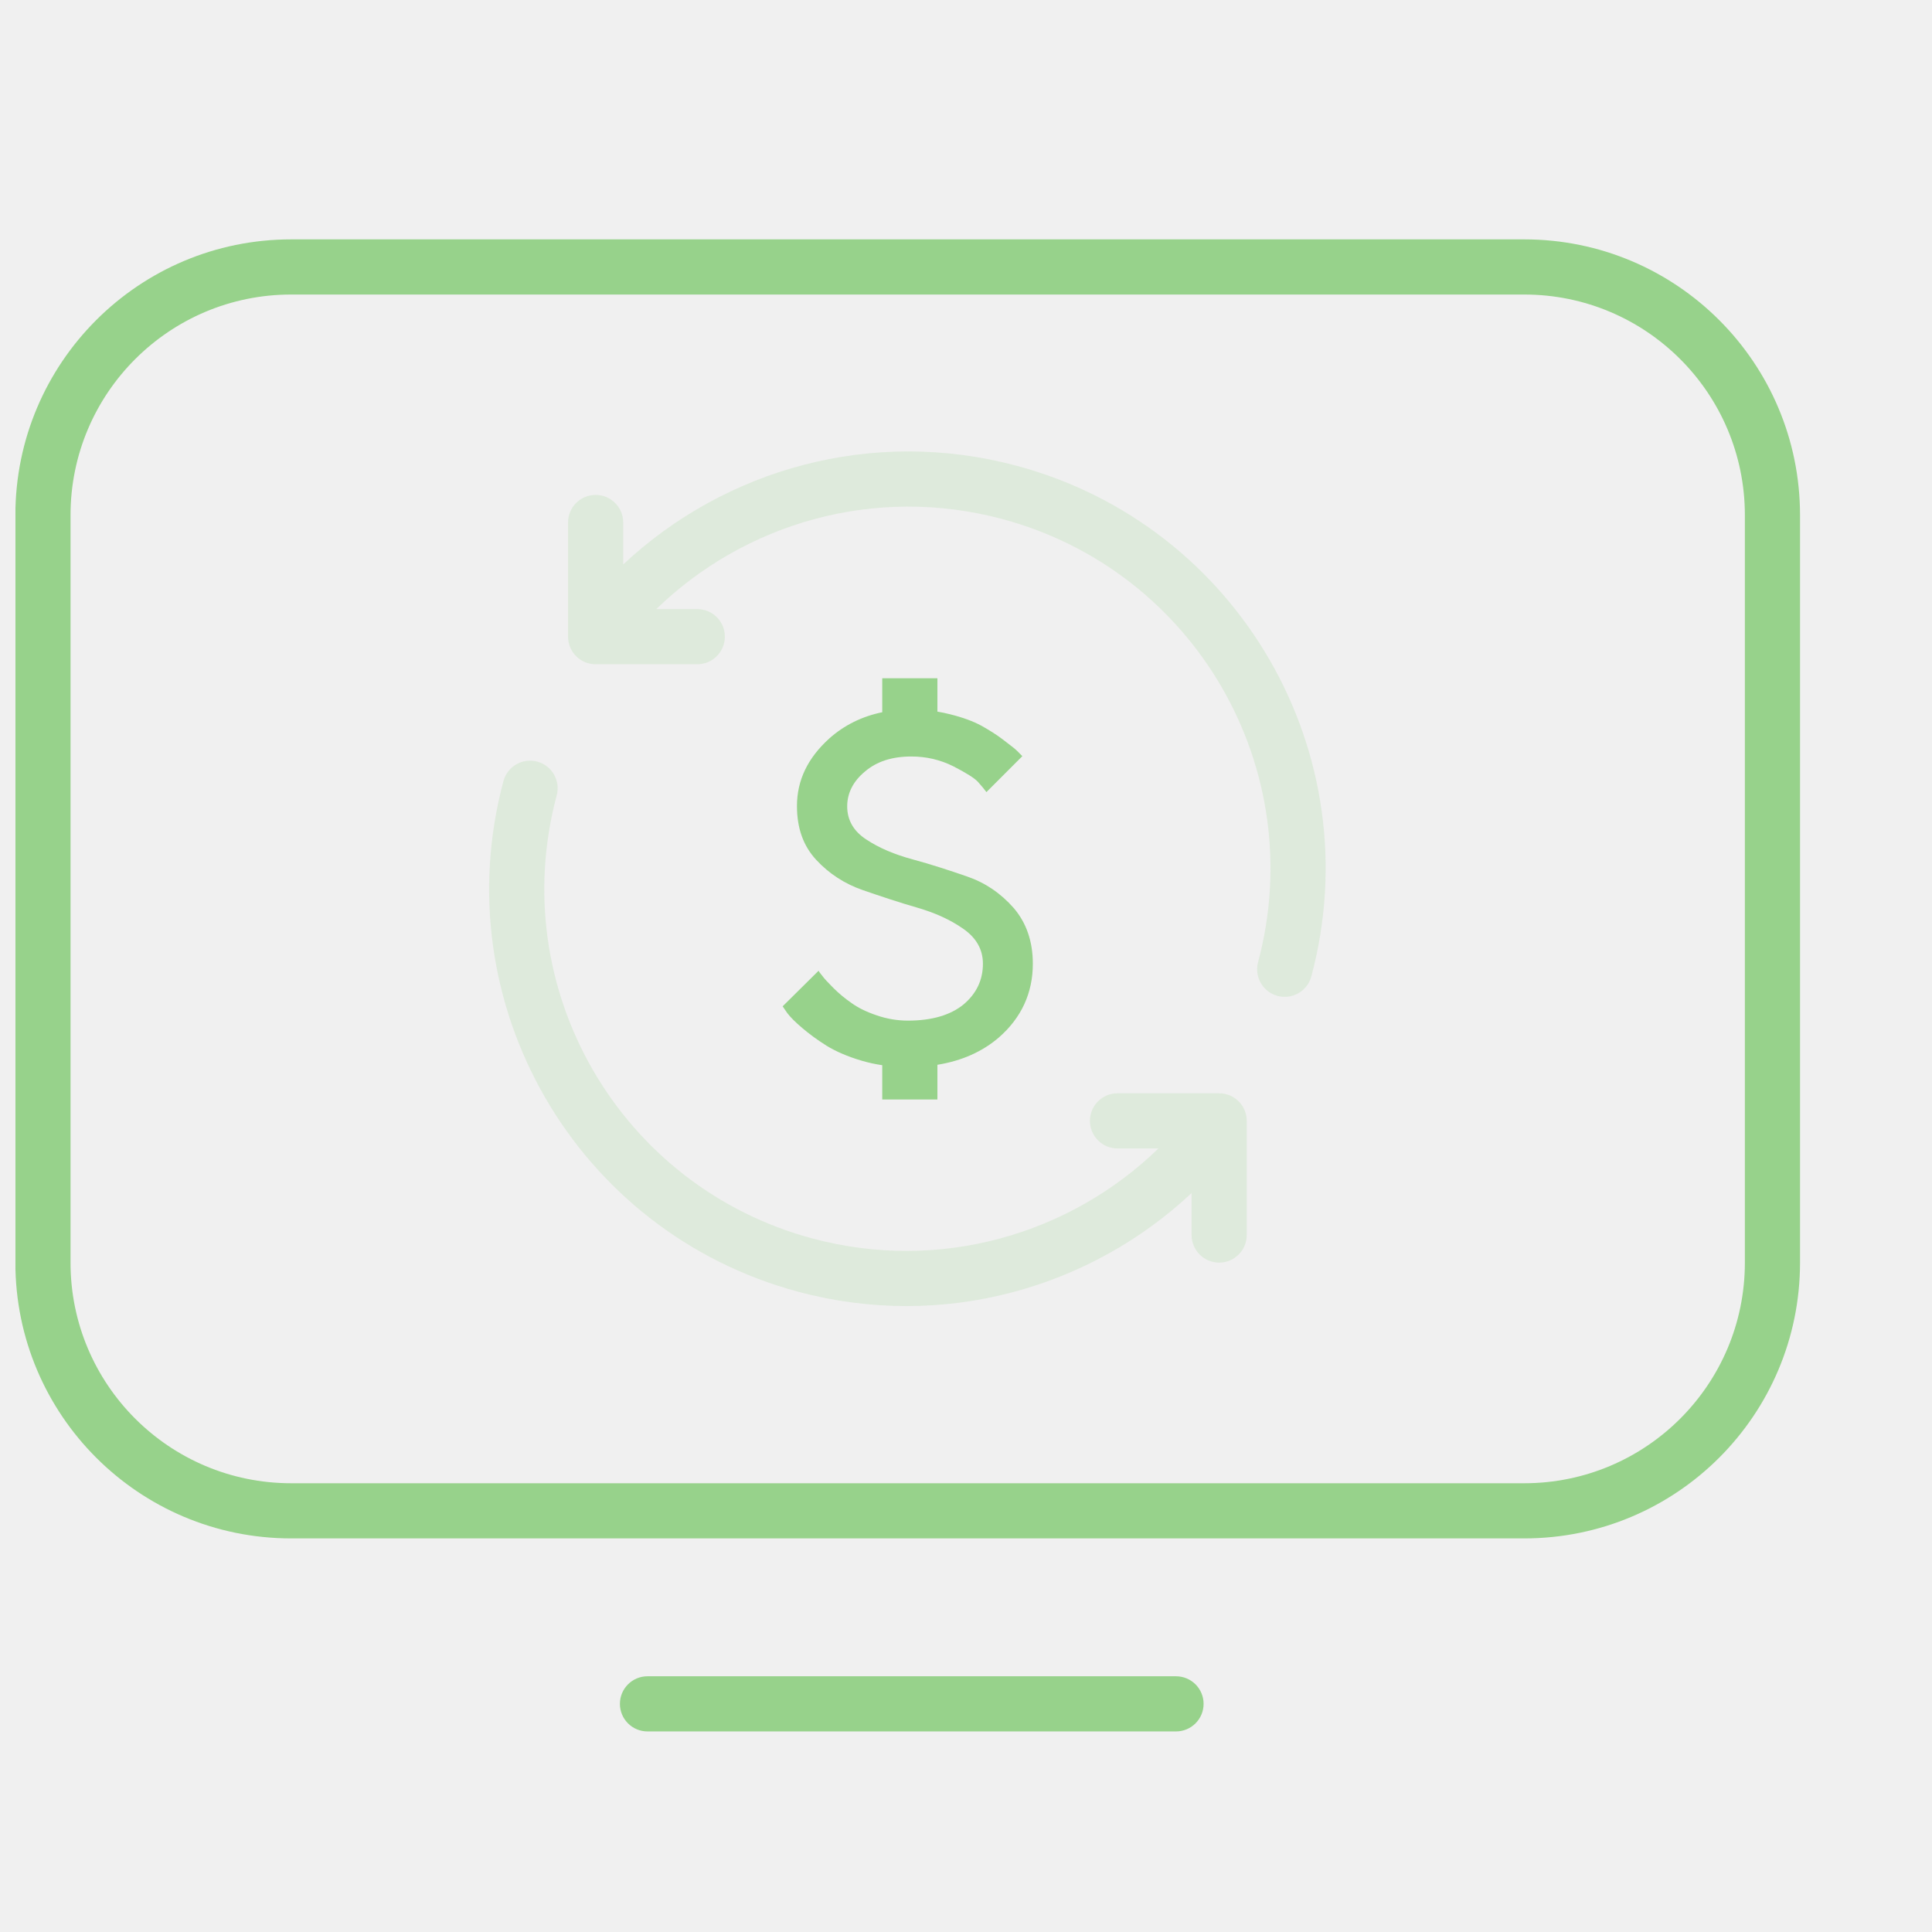
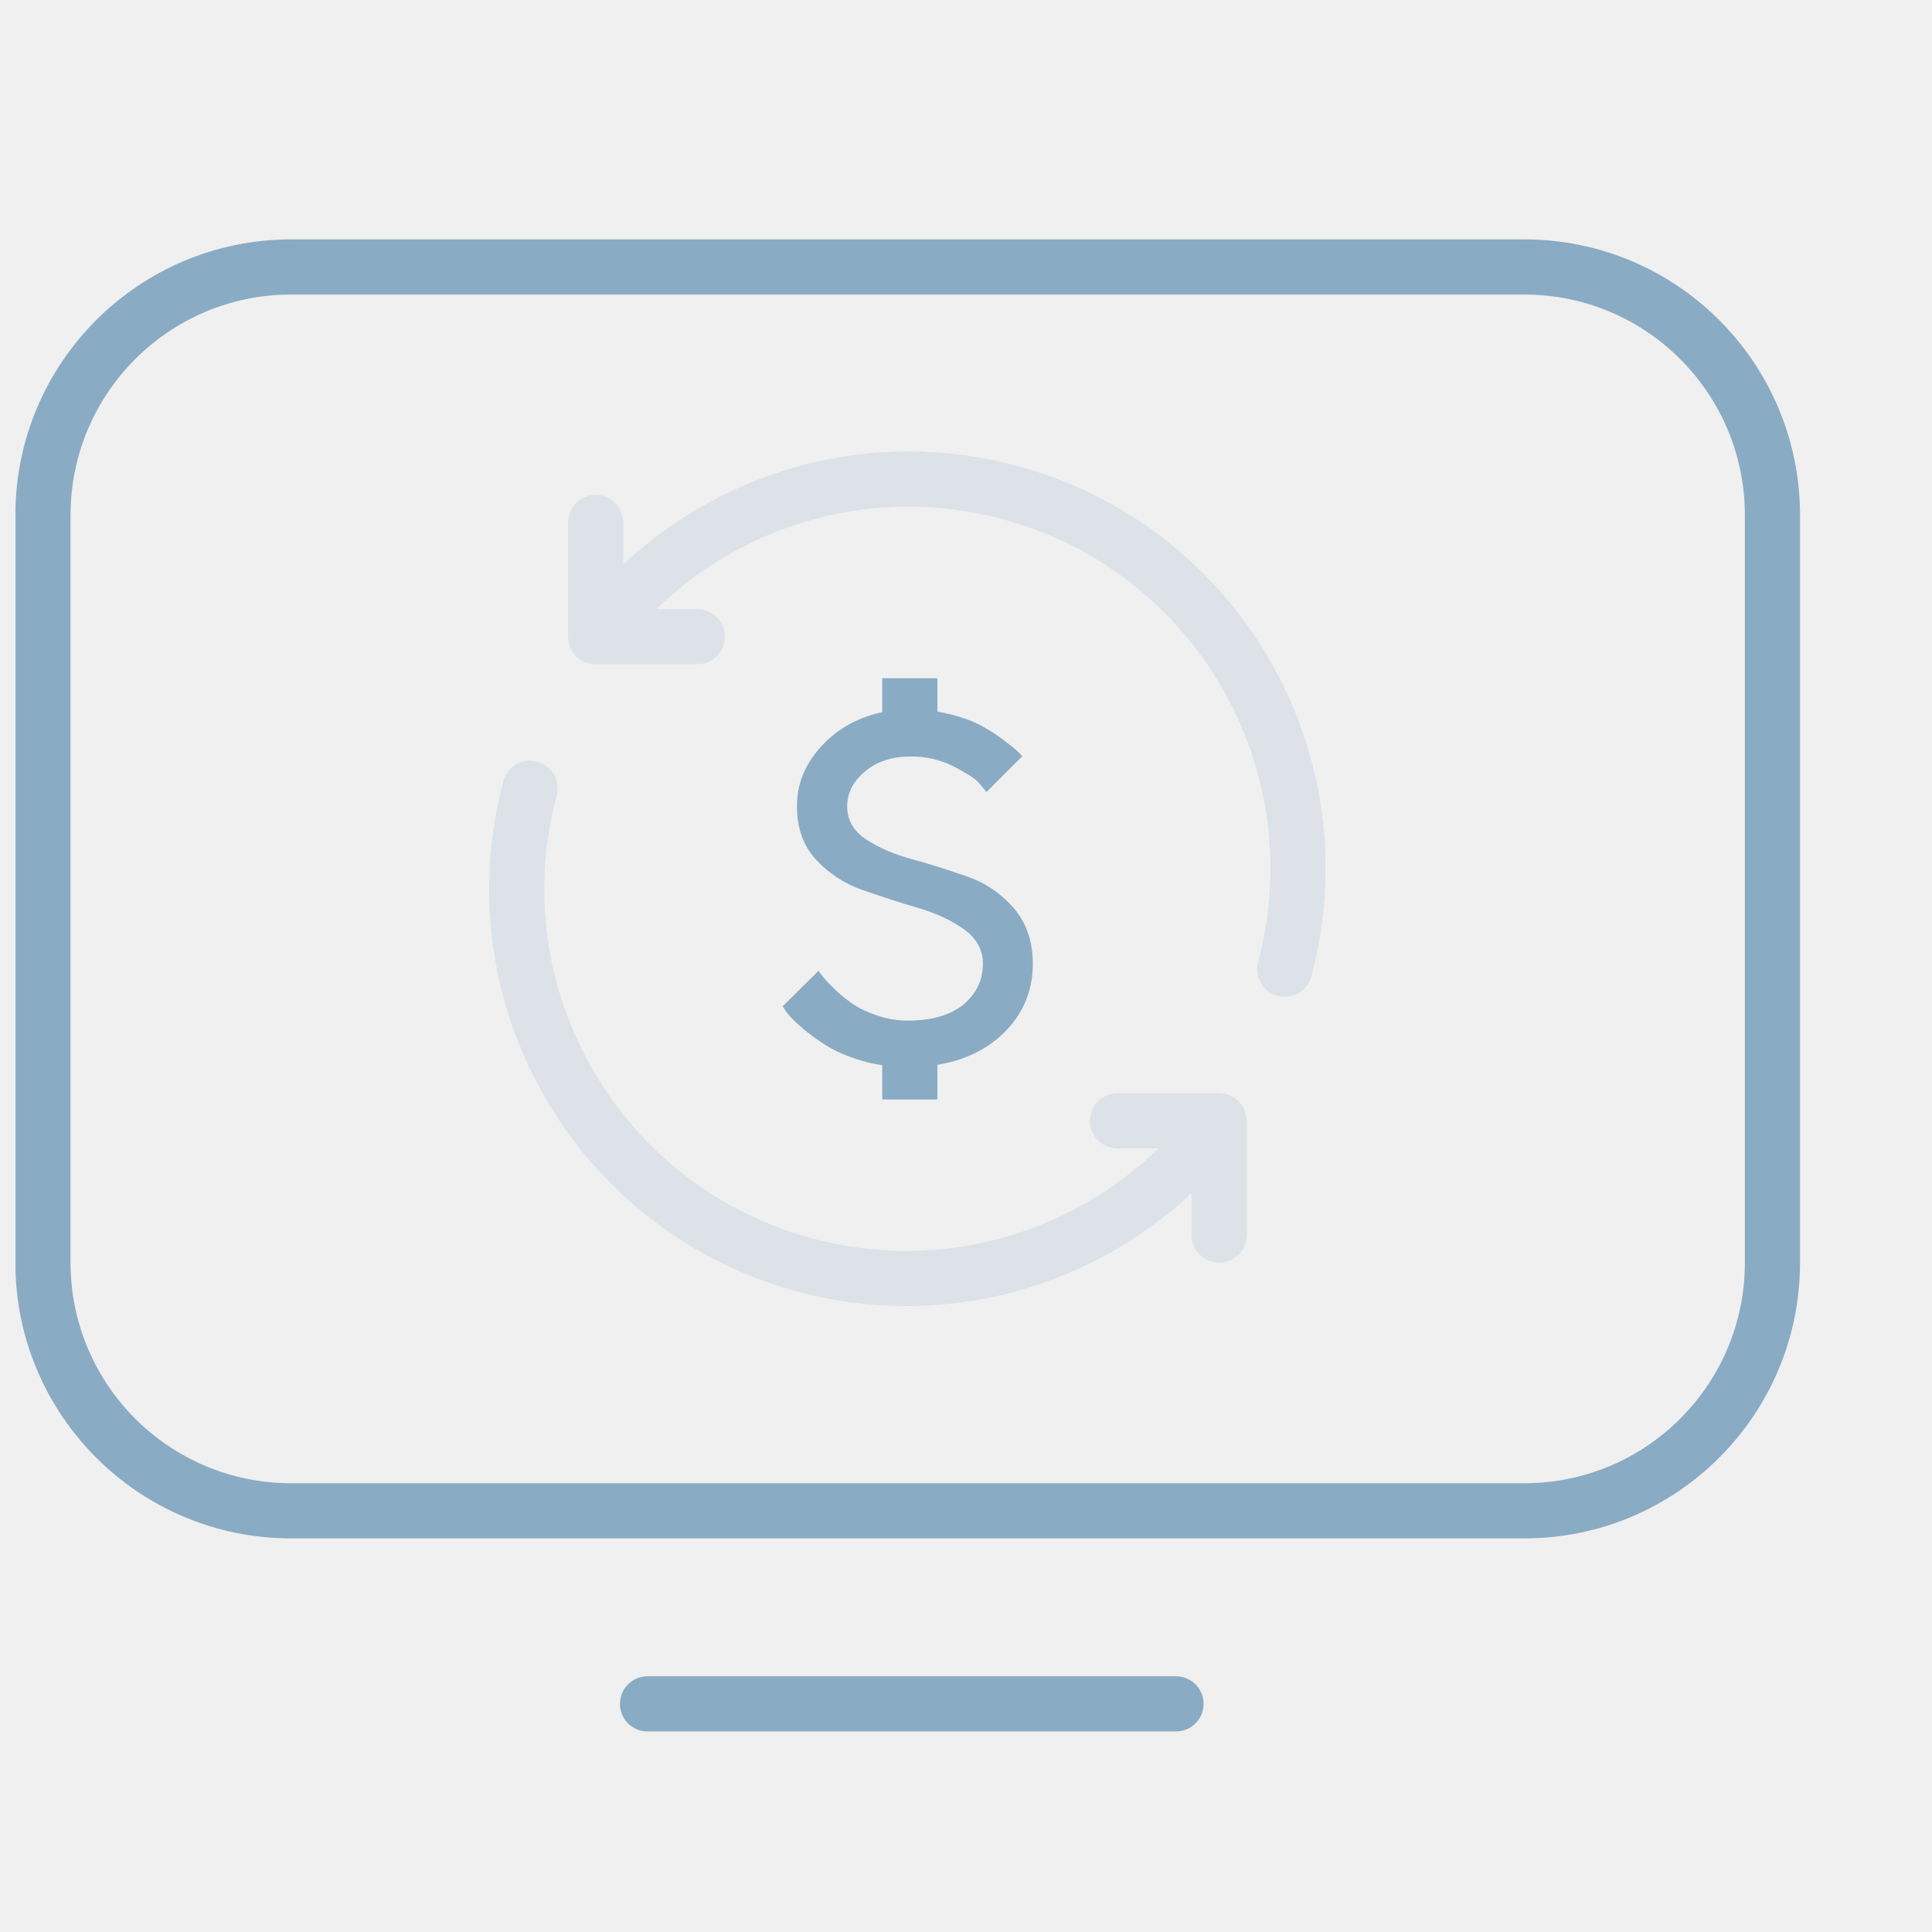
<svg xmlns="http://www.w3.org/2000/svg" width="91" height="91" viewBox="0 0 91 91" fill="none">
  <g id="SVG" clip-path="url(#clip0_1_101)">
    <g id="Mask group">
      <mask id="mask0_1_101" style="mask-type:alpha" maskUnits="userSpaceOnUse" x="0" y="9" width="90" height="74">
        <g id="Group">
-           <path id="Vector" d="M0.724 9.163H89.833V82.652H0.724V9.163Z" fill="#97D28B" />
+           <path id="Vector" d="M0.724 9.163H89.833V82.652H0.724V9.163Z" fill="#8aabc4" />
        </g>
      </mask>
      <g mask="url(#mask0_1_101)">
        <g id="Group_2">
-           <path id="Vector_2" opacity="0.2" fill-rule="evenodd" clip-rule="evenodd" d="M25.304 35.873C25.997 36.058 26.408 36.771 26.222 37.464C23.786 46.555 29.181 55.899 38.272 58.335C44.281 59.945 50.403 58.134 54.566 54.093H52.636C51.919 54.093 51.337 53.511 51.337 52.794C51.337 52.077 51.919 51.495 52.636 51.495H57.424C58.142 51.495 58.723 52.077 58.723 52.794V58.172C58.723 58.889 58.142 59.471 57.424 59.471C56.707 59.471 56.125 58.889 56.125 58.172V56.196C51.337 60.682 44.408 62.669 37.6 60.844C27.123 58.037 20.905 47.268 23.713 36.791C23.898 36.098 24.611 35.687 25.304 35.873Z" fill="#97D28B" />
-           <path id="Vector_3" opacity="0.2" fill-rule="evenodd" clip-rule="evenodd" d="M60.175 46.909C59.482 46.723 59.071 46.011 59.257 45.318C61.693 36.227 56.298 26.883 47.207 24.447C41.198 22.837 35.076 24.647 30.913 28.689H32.843C33.56 28.689 34.142 29.27 34.142 29.988C34.142 30.705 33.56 31.287 32.843 31.287H28.055C27.337 31.287 26.756 30.705 26.756 29.988V24.61C26.756 23.893 27.337 23.311 28.055 23.311C28.772 23.311 29.354 23.893 29.354 24.61V26.586C34.142 22.1 41.071 20.113 47.879 21.937C58.356 24.744 64.574 35.514 61.766 45.99C61.581 46.683 60.868 47.095 60.175 46.909Z" fill="#97D28B" />
-           <path id="Vector_4" fill-rule="evenodd" clip-rule="evenodd" d="M71.794 13.873H13.714C7.975 13.873 3.322 18.526 3.322 24.266V59.471C3.322 65.21 7.975 69.863 13.714 69.863H71.794C77.534 69.863 82.186 65.21 82.186 59.471V24.266C82.186 18.526 77.534 13.873 71.794 13.873ZM13.714 11.275C6.54 11.275 0.724 17.091 0.724 24.266V59.471C0.724 66.645 6.54 72.461 13.714 72.461H71.794C78.969 72.461 84.784 66.645 84.784 59.471V24.266C84.784 17.091 78.969 11.275 71.794 11.275H13.714Z" fill="#97D28B" />
-           <path id="Vector_5" fill-rule="evenodd" clip-rule="evenodd" d="M29.199 80.254C29.199 79.537 29.78 78.955 30.498 78.955H55.391C56.109 78.955 56.691 79.537 56.691 80.254C56.691 80.972 56.109 81.553 55.391 81.553H30.498C29.78 81.553 29.199 80.972 29.199 80.254Z" fill="#97D28B" />
-           <path id="Vector_6" fill-rule="evenodd" clip-rule="evenodd" d="M44.153 31.948V33.518C44.355 33.552 44.554 33.594 44.752 33.644C45.344 33.791 45.837 33.972 46.232 34.186C46.61 34.4 46.955 34.613 47.251 34.843C47.33 34.905 47.404 34.962 47.474 35.015C47.663 35.159 47.812 35.273 47.908 35.369L48.154 35.616L46.462 37.309C46.363 37.177 46.232 37.013 46.067 36.832C45.903 36.651 45.508 36.404 44.9 36.092C44.276 35.78 43.618 35.632 42.928 35.632C42.024 35.632 41.301 35.862 40.742 36.339C40.184 36.799 39.904 37.358 39.904 37.982C39.904 38.623 40.2 39.149 40.808 39.544C41.4 39.938 42.139 40.25 42.994 40.48C43.849 40.711 44.703 40.99 45.558 41.286C46.412 41.581 47.136 42.075 47.744 42.765C48.335 43.455 48.648 44.326 48.648 45.394C48.648 46.775 48.105 47.942 47.053 48.862C46.277 49.531 45.311 49.965 44.153 50.153V51.788H41.555V50.173C41.224 50.124 40.904 50.054 40.594 49.963C39.921 49.766 39.362 49.519 38.935 49.257C38.491 48.977 38.113 48.698 37.784 48.418C37.456 48.139 37.225 47.909 37.078 47.712L36.864 47.399L38.557 45.723C38.59 45.789 38.655 45.871 38.737 45.97C38.803 46.068 38.984 46.265 39.247 46.528C39.51 46.791 39.806 47.038 40.118 47.251C40.414 47.465 40.808 47.662 41.301 47.827C41.778 47.991 42.271 48.073 42.764 48.073C43.898 48.073 44.769 47.81 45.377 47.317C45.985 46.808 46.297 46.167 46.297 45.394C46.297 44.721 45.985 44.178 45.377 43.751C44.769 43.324 44.046 42.995 43.191 42.748C42.337 42.502 41.498 42.222 40.644 41.927C39.789 41.631 39.05 41.154 38.442 40.497C37.833 39.839 37.538 39.001 37.538 37.966C37.538 36.75 38.047 35.698 39.066 34.778C39.767 34.156 40.6 33.744 41.555 33.547V31.948H44.153Z" fill="#97D28B" />
+           <path id="Vector_2" opacity="0.2" fill-rule="evenodd" clip-rule="evenodd" d="M25.304 35.873C25.997 36.058 26.408 36.771 26.222 37.464C23.786 46.555 29.181 55.899 38.272 58.335C44.281 59.945 50.403 58.134 54.566 54.093H52.636C51.919 54.093 51.337 53.511 51.337 52.794C51.337 52.077 51.919 51.495 52.636 51.495H57.424C58.142 51.495 58.723 52.077 58.723 52.794V58.172C58.723 58.889 58.142 59.471 57.424 59.471C56.707 59.471 56.125 58.889 56.125 58.172V56.196C51.337 60.682 44.408 62.669 37.6 60.844C27.123 58.037 20.905 47.268 23.713 36.791C23.898 36.098 24.611 35.687 25.304 35.873Z" fill="#8aabc4" />
+           <path id="Vector_3" opacity="0.2" fill-rule="evenodd" clip-rule="evenodd" d="M60.175 46.909C59.482 46.723 59.071 46.011 59.257 45.318C61.693 36.227 56.298 26.883 47.207 24.447C41.198 22.837 35.076 24.647 30.913 28.689H32.843C33.56 28.689 34.142 29.27 34.142 29.988C34.142 30.705 33.56 31.287 32.843 31.287H28.055C27.337 31.287 26.756 30.705 26.756 29.988V24.61C26.756 23.893 27.337 23.311 28.055 23.311C28.772 23.311 29.354 23.893 29.354 24.61V26.586C34.142 22.1 41.071 20.113 47.879 21.937C58.356 24.744 64.574 35.514 61.766 45.99C61.581 46.683 60.868 47.095 60.175 46.909Z" fill="#8aabc4" />
+           <path id="Vector_4" fill-rule="evenodd" clip-rule="evenodd" d="M71.794 13.873H13.714C7.975 13.873 3.322 18.526 3.322 24.266V59.471C3.322 65.21 7.975 69.863 13.714 69.863H71.794C77.534 69.863 82.186 65.21 82.186 59.471V24.266C82.186 18.526 77.534 13.873 71.794 13.873ZM13.714 11.275C6.54 11.275 0.724 17.091 0.724 24.266V59.471C0.724 66.645 6.54 72.461 13.714 72.461H71.794C78.969 72.461 84.784 66.645 84.784 59.471V24.266C84.784 17.091 78.969 11.275 71.794 11.275H13.714Z" fill="#8aabc4" />
+           <path id="Vector_5" fill-rule="evenodd" clip-rule="evenodd" d="M29.199 80.254C29.199 79.537 29.78 78.955 30.498 78.955H55.391C56.109 78.955 56.691 79.537 56.691 80.254C56.691 80.972 56.109 81.553 55.391 81.553H30.498C29.78 81.553 29.199 80.972 29.199 80.254Z" fill="#8aabc4" />
+           <path id="Vector_6" fill-rule="evenodd" clip-rule="evenodd" d="M44.153 31.948V33.518C44.355 33.552 44.554 33.594 44.752 33.644C45.344 33.791 45.837 33.972 46.232 34.186C46.61 34.4 46.955 34.613 47.251 34.843C47.33 34.905 47.404 34.962 47.474 35.015C47.663 35.159 47.812 35.273 47.908 35.369L48.154 35.616L46.462 37.309C46.363 37.177 46.232 37.013 46.067 36.832C45.903 36.651 45.508 36.404 44.9 36.092C44.276 35.78 43.618 35.632 42.928 35.632C42.024 35.632 41.301 35.862 40.742 36.339C40.184 36.799 39.904 37.358 39.904 37.982C39.904 38.623 40.2 39.149 40.808 39.544C41.4 39.938 42.139 40.25 42.994 40.48C43.849 40.711 44.703 40.99 45.558 41.286C46.412 41.581 47.136 42.075 47.744 42.765C48.335 43.455 48.648 44.326 48.648 45.394C48.648 46.775 48.105 47.942 47.053 48.862C46.277 49.531 45.311 49.965 44.153 50.153V51.788H41.555V50.173C41.224 50.124 40.904 50.054 40.594 49.963C39.921 49.766 39.362 49.519 38.935 49.257C38.491 48.977 38.113 48.698 37.784 48.418C37.456 48.139 37.225 47.909 37.078 47.712L36.864 47.399L38.557 45.723C38.59 45.789 38.655 45.871 38.737 45.97C38.803 46.068 38.984 46.265 39.247 46.528C39.51 46.791 39.806 47.038 40.118 47.251C40.414 47.465 40.808 47.662 41.301 47.827C41.778 47.991 42.271 48.073 42.764 48.073C43.898 48.073 44.769 47.81 45.377 47.317C45.985 46.808 46.297 46.167 46.297 45.394C46.297 44.721 45.985 44.178 45.377 43.751C44.769 43.324 44.046 42.995 43.191 42.748C42.337 42.502 41.498 42.222 40.644 41.927C39.789 41.631 39.05 41.154 38.442 40.497C37.833 39.839 37.538 39.001 37.538 37.966C37.538 36.75 38.047 35.698 39.066 34.778C39.767 34.156 40.6 33.744 41.555 33.547V31.948H44.153Z" fill="#8aabc4" />
        </g>
      </g>
    </g>
  </g>
  <defs>
    <clipPath id="clip0_1_101">
      <rect width="89.94" height="89.94" fill="white" transform="translate(0.47995 0.859985)" />
    </clipPath>
  </defs>
</svg>
